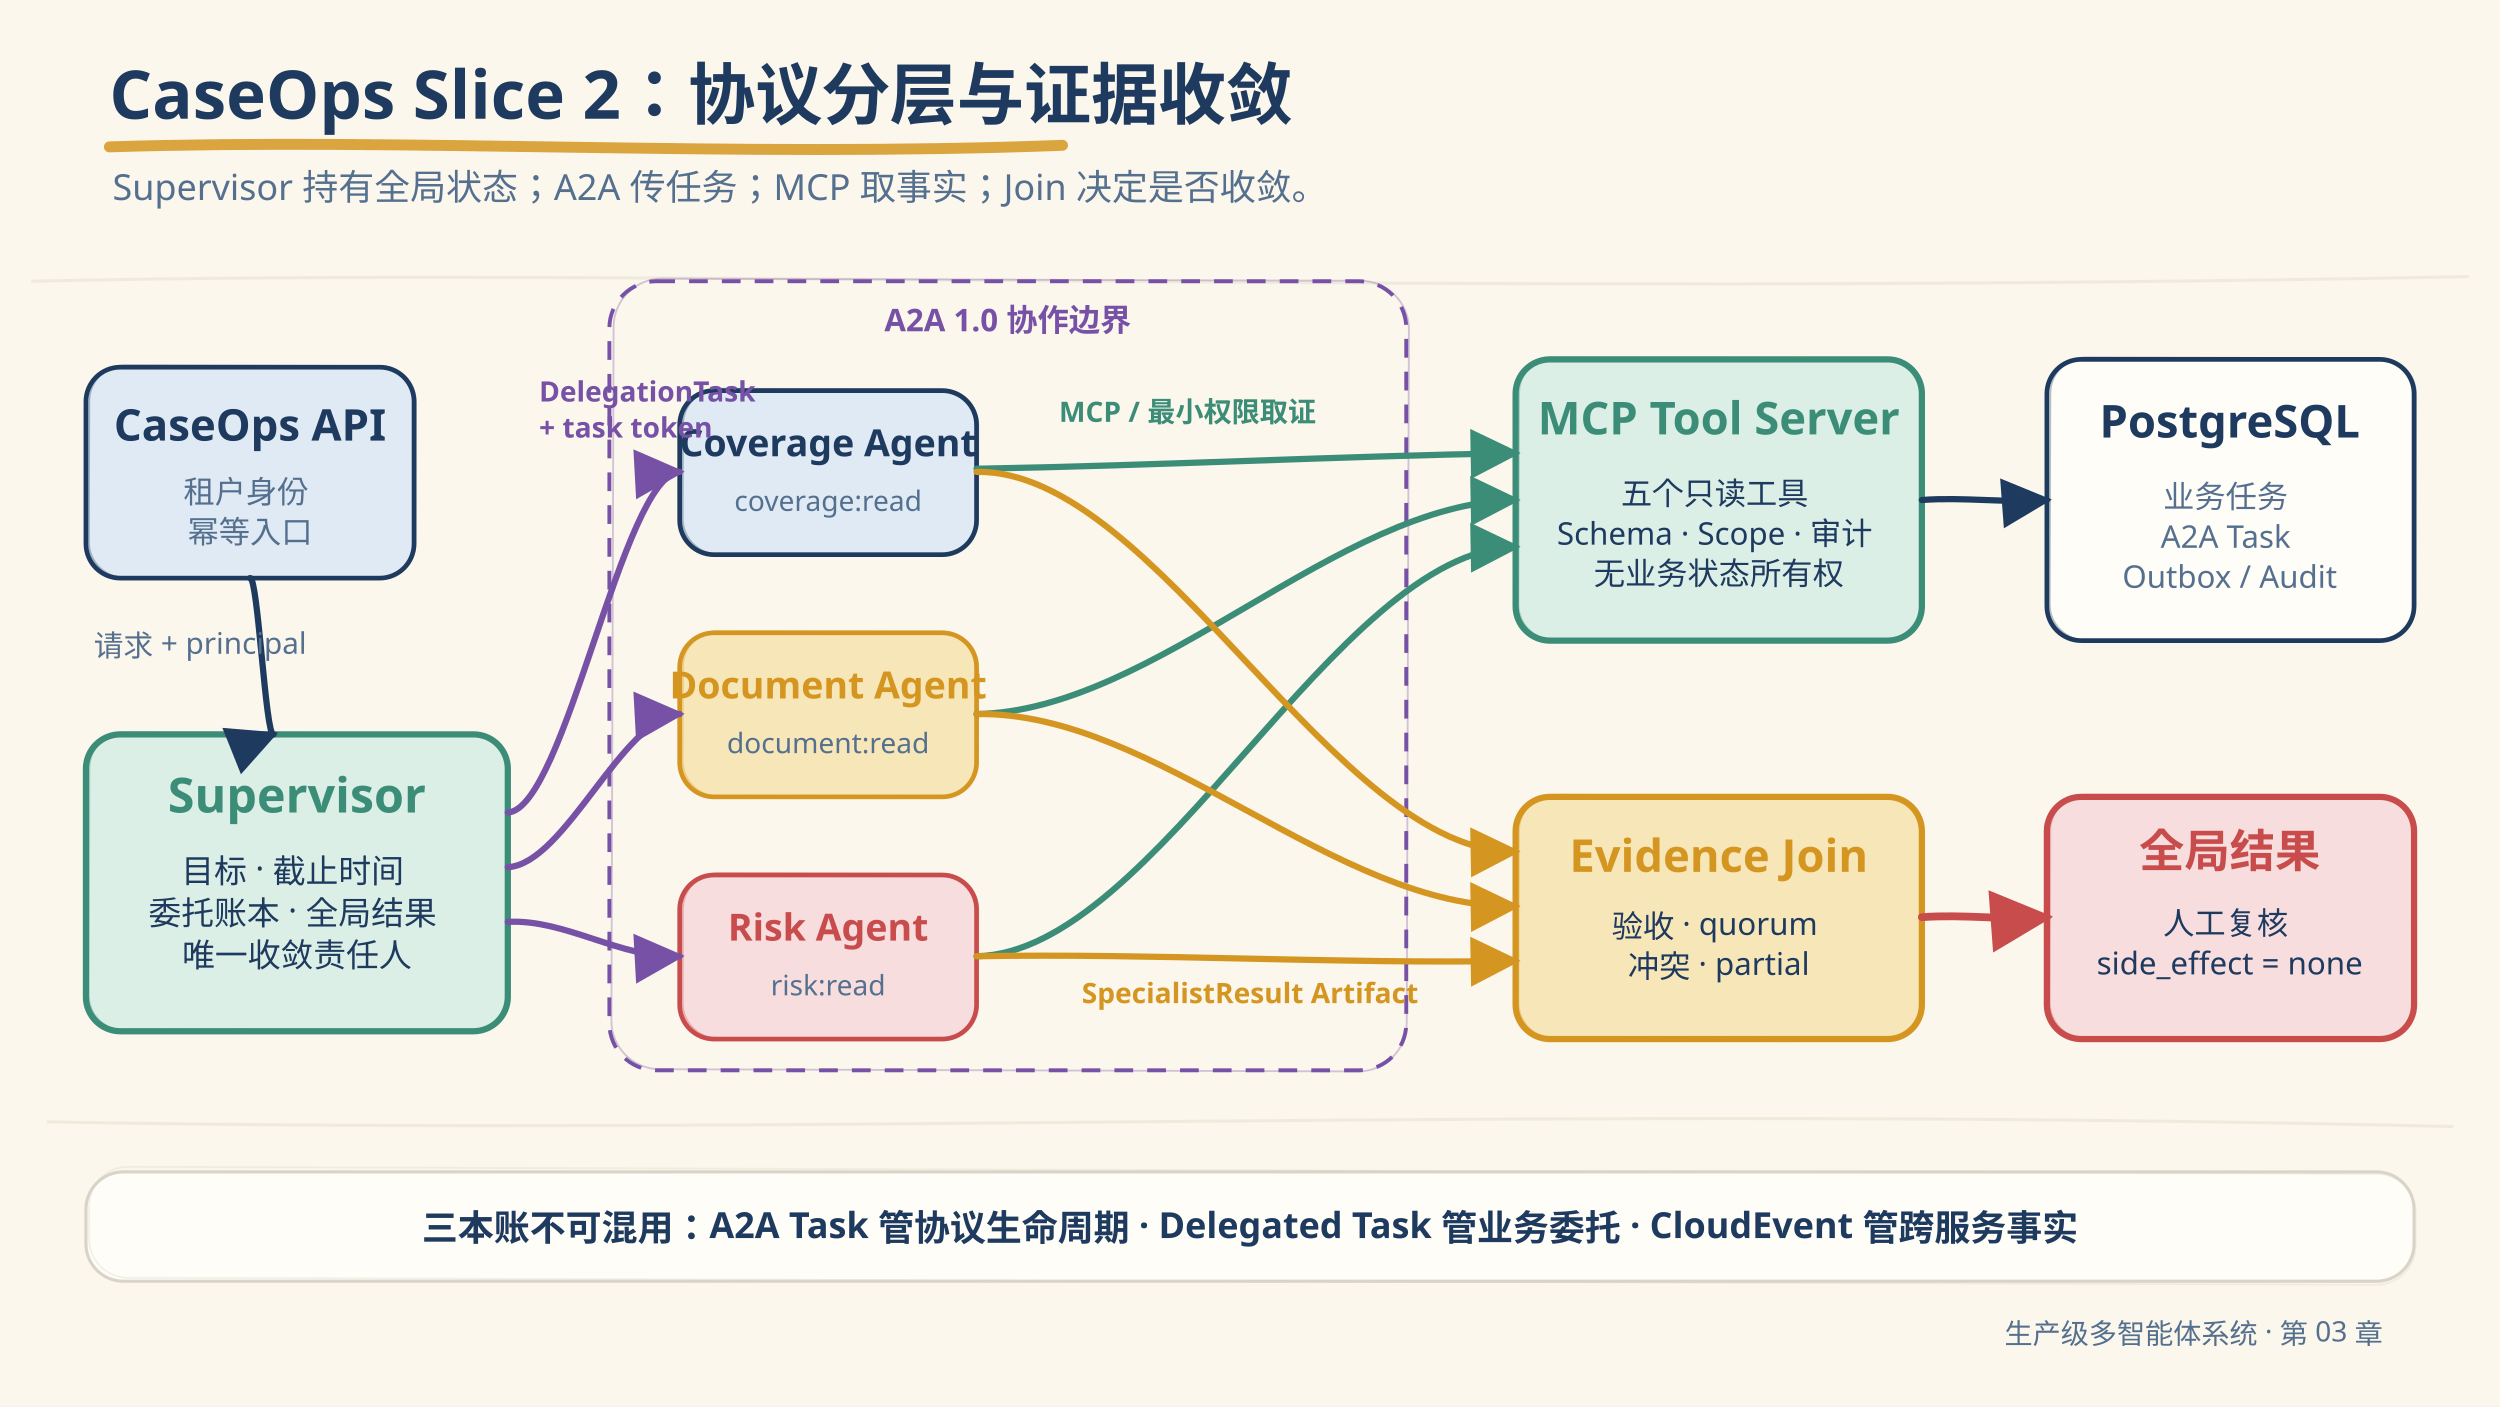
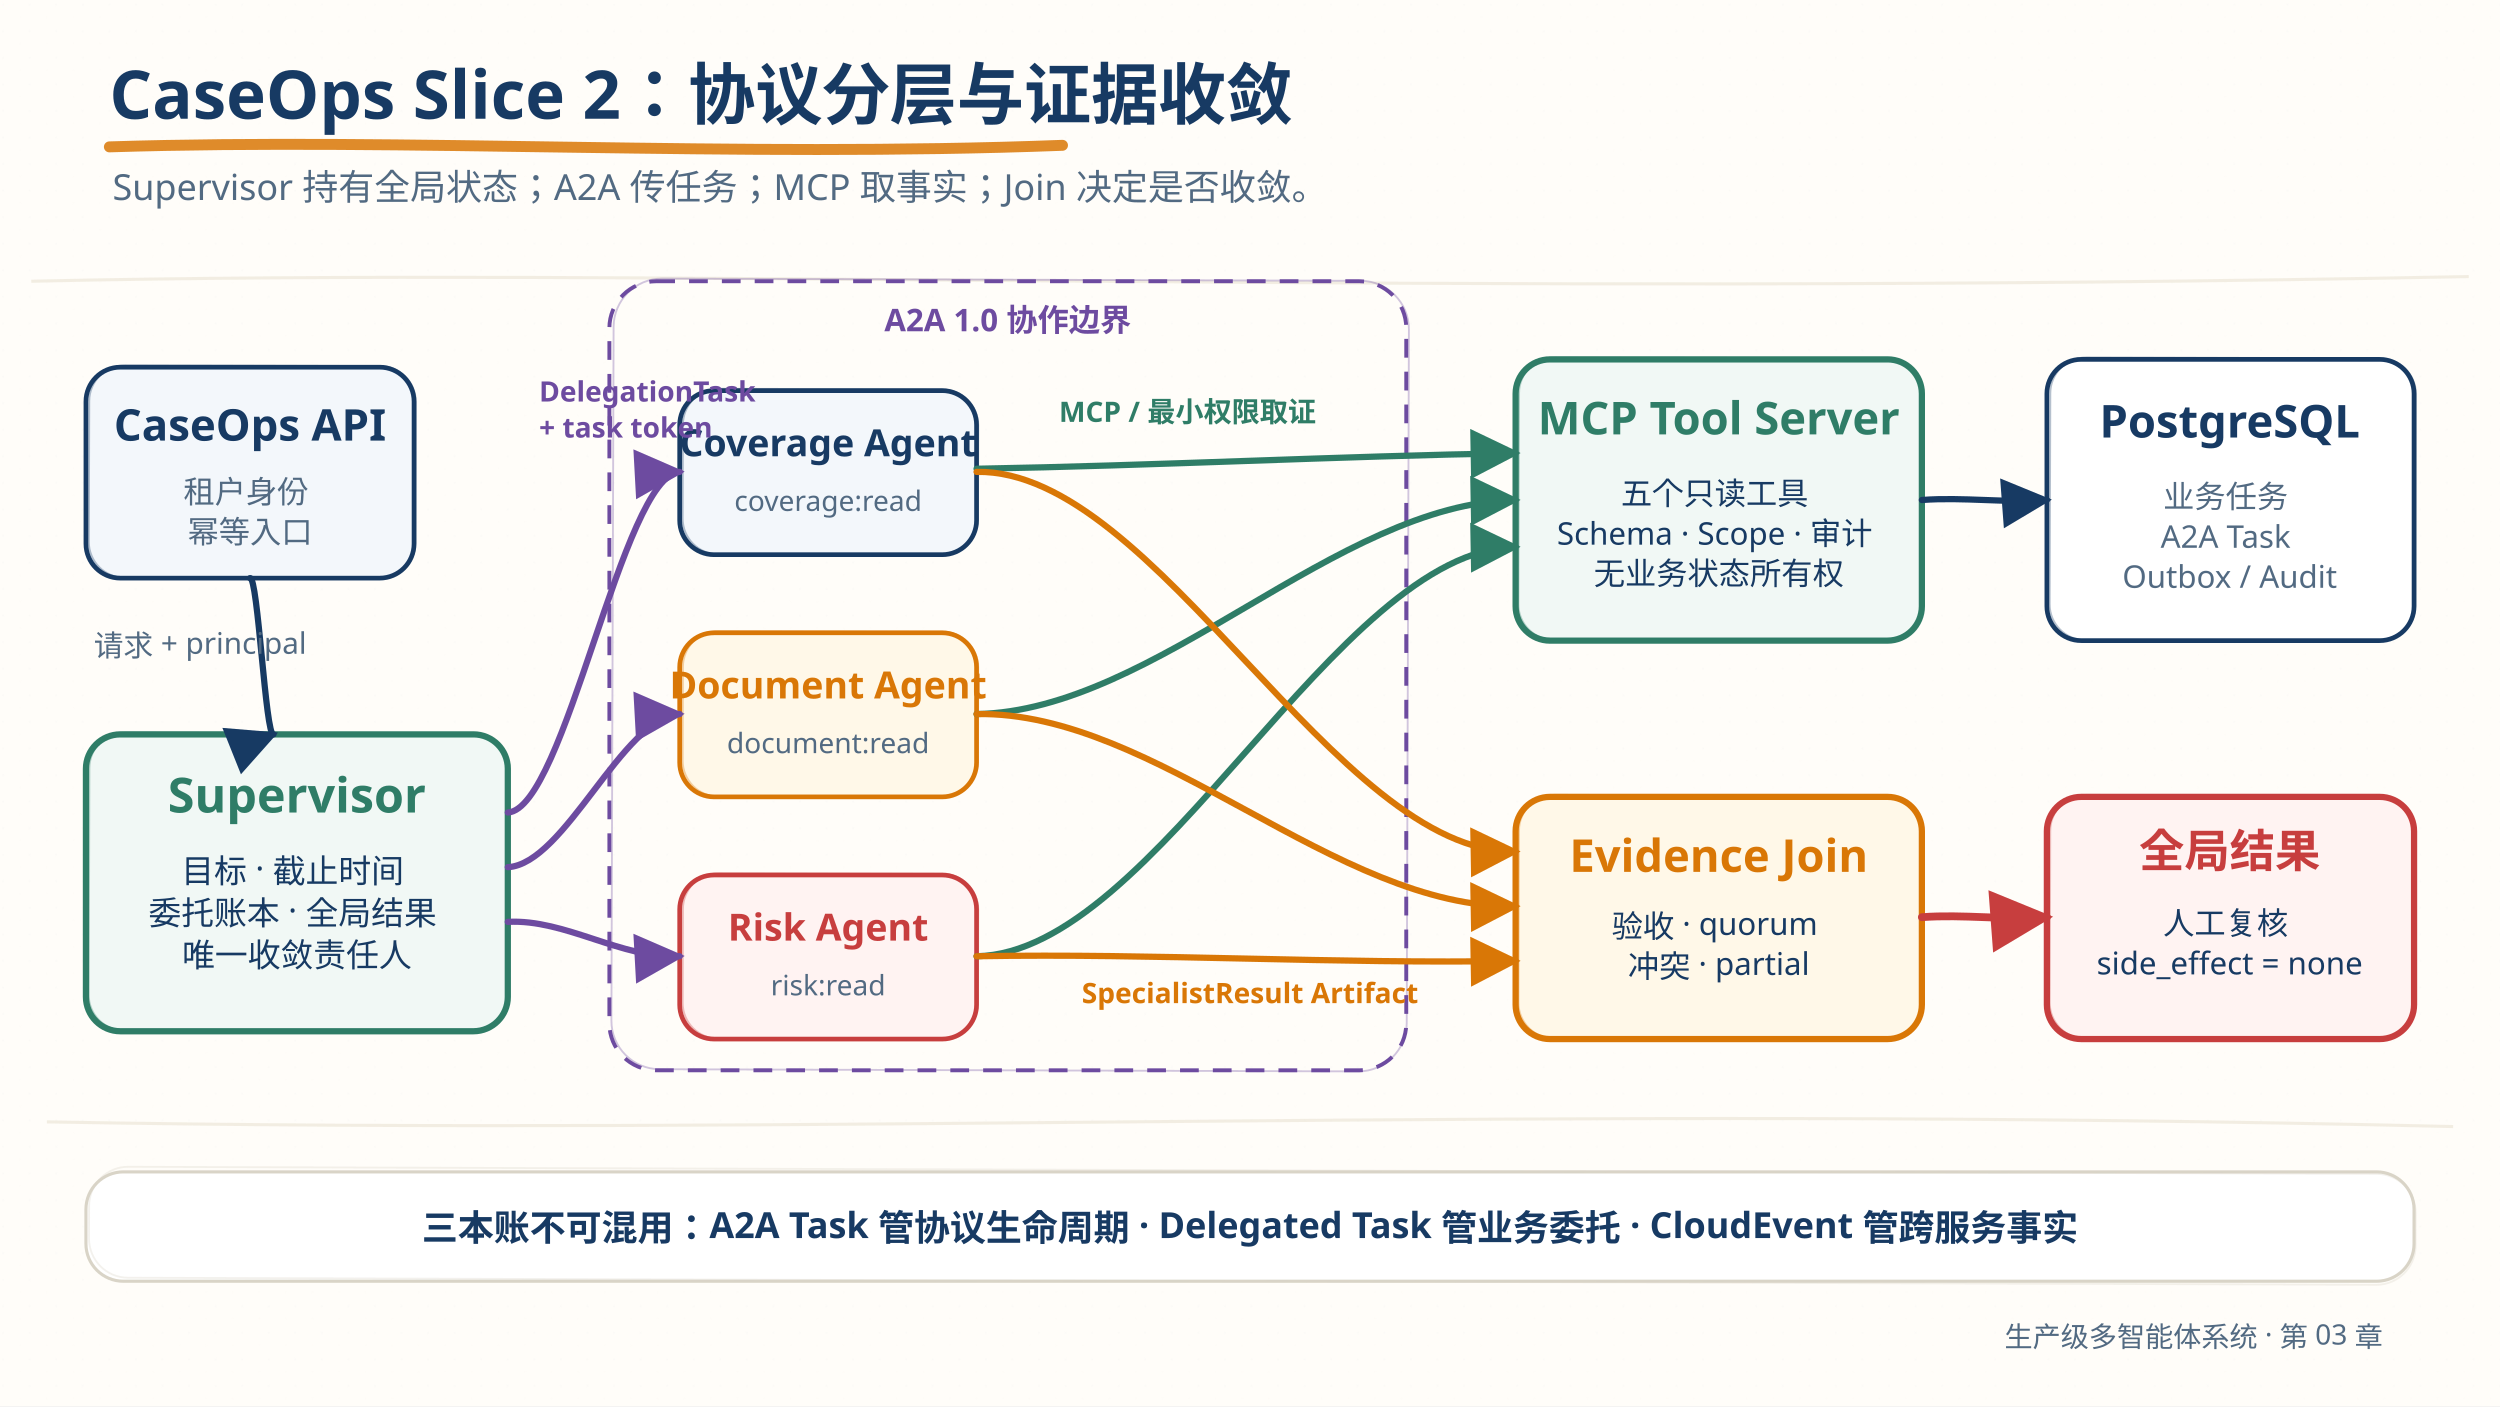
- <svg xmlns="http://www.w3.org/2000/svg" width="1600" height="900" viewBox="0 0 1600 900" role="img">
+ <svg xmlns="http://www.w3.org/2000/svg" width="1600" height="900" viewBox="0 0 1600 900" role="img" focusable="false" data-whiteboard-version="3">
  <defs>
+     <pattern id="whiteboard-paper-dots" width="17" height="17" patternUnits="userSpaceOnUse">
+       <circle cx="2" cy="3" r=".7" fill="#d7dee7" opacity=".34" />
+       <circle cx="13" cy="11" r=".45" fill="#eadfce" opacity=".3" />
+     </pattern>
    <marker id="arrow-1e3a5f" viewBox="0 0 10 10" refX="9" refY="5" markerWidth="8" markerHeight="8" orient="auto-start-reverse">
-       <path d="M 0 0 L 10 5 L 0 10 z" fill="#1e3a5f" />
+       <path d="M 0 0 L 10 5 L 0 10 z" fill="#173a63" />
    </marker>
    <marker id="arrow-d59621" viewBox="0 0 10 10" refX="9" refY="5" markerWidth="8" markerHeight="8" orient="auto-start-reverse">
-       <path d="M 0 0 L 10 5 L 0 10 z" fill="#d59621" />
+       <path d="M 0 0 L 10 5 L 0 10 z" fill="#d97706" />
    </marker>
    <marker id="arrow-3c8d77" viewBox="0 0 10 10" refX="9" refY="5" markerWidth="8" markerHeight="8" orient="auto-start-reverse">
-       <path d="M 0 0 L 10 5 L 0 10 z" fill="#3c8d77" />
+       <path d="M 0 0 L 10 5 L 0 10 z" fill="#2f7d67" />
    </marker>
    <marker id="arrow-c94c4c" viewBox="0 0 10 10" refX="9" refY="5" markerWidth="8" markerHeight="8" orient="auto-start-reverse">
-       <path d="M 0 0 L 10 5 L 0 10 z" fill="#c94c4c" />
+       <path d="M 0 0 L 10 5 L 0 10 z" fill="#c73e3e" />
    </marker>
    <marker id="arrow-7651a6" viewBox="0 0 10 10" refX="9" refY="5" markerWidth="8" markerHeight="8" orient="auto-start-reverse">
-       <path d="M 0 0 L 10 5 L 0 10 z" fill="#7651a6" />
+       <path d="M 0 0 L 10 5 L 0 10 z" fill="#6d4ba0" />
    </marker>
    <marker id="arrow-55708f" viewBox="0 0 10 10" refX="9" refY="5" markerWidth="8" markerHeight="8" orient="auto-start-reverse">
-       <path d="M 0 0 L 10 5 L 0 10 z" fill="#55708f" />
+       <path d="M 0 0 L 10 5 L 0 10 z" fill="#526a82" />
    </marker>
    <filter id="paper">
      <feTurbulence type="fractalNoise" baseFrequency=".9" numOctaves="2" seed="7" result="n" />
      <feBlend in="SourceGraphic" in2="n" mode="multiply" />
    </filter>
  </defs>
-   <rect width="1600" height="900" fill="#fbf7ec" />
+   <rect width="1600" height="900" fill="#fffdf9" />
+   <g id="whiteboard-surface" aria-hidden="true" opacity=".22">
+     <rect width="1600" height="900" fill="url(#whiteboard-paper-dots)" />
+   </g>
  <path d="M 20 180 C 420 171, 920 190, 1580 177 M 30 718 C 530 727, 980 707, 1570 721" stroke="#e7dfce" stroke-width="2" fill="none" opacity=".52" />
-   <text x="70" y="76" font-family="'Kaiti SC','STKaiti','Noto Sans SC',sans-serif" font-size="43" font-weight="760" fill="#1e3a5f" text-anchor="start" opacity="1">
+   <text x="70" y="76" font-family="'Kaiti SC','STKaiti','Noto Sans SC',sans-serif" font-size="43" font-weight="760" fill="#173a63" text-anchor="start" opacity="1">
    <tspan x="70" dy="0">CaseOps Slice 2：协议分层与证据收敛</tspan>
  </text>
-   <path d="M 70 94 C 260 88, 470 101, 680 93" fill="none" stroke="#d59621" stroke-width="7" stroke-linecap="round" opacity=".85" />
-   <text x="72" y="128" font-family="'Kaiti SC','STKaiti','Noto Sans SC',sans-serif" font-size="23" font-weight="500" fill="#55708f" text-anchor="start" opacity="1">
+   <path d="M 70 94 C 260 88, 470 101, 680 93" fill="none" stroke="#d97706" stroke-width="7" stroke-linecap="round" opacity=".85" />
+   <text x="72" y="128" font-family="'Kaiti SC','STKaiti','Noto Sans SC',sans-serif" font-size="23" font-weight="500" fill="#526a82" text-anchor="start" opacity="1">
    <tspan x="72" dy="0">Supervisor 持有全局状态；A2A 传任务；MCP 取事实；Join 决定是否收敛。</tspan>
  </text>
-   <rect x="55" y="235" width="210" height="135" rx="22" fill="#dfeaf4" stroke="#1e3a5f" stroke-width="3" />
-   <rect x="57" y="234" width="209" height="136" rx="23" fill="none" stroke="#1e3a5f" stroke-width="1.2" opacity=".32" transform="rotate(.18 160 302.5)" />
-   <text x="160" y="282" font-family="'Kaiti SC','STKaiti','Noto Sans SC',sans-serif" font-size="28" font-weight="720" fill="#1e3a5f" text-anchor="middle" opacity="1">
+   <rect x="55" y="235" width="210" height="135" rx="22" fill="#f3f7fb" stroke="#173a63" stroke-width="3" />
+   <rect x="57" y="234" width="209" height="136" rx="23" fill="none" stroke="#173a63" stroke-width="1.2" opacity=".32" transform="rotate(.18 160 302.5)" />
+   <text x="160" y="282" font-family="'Kaiti SC','STKaiti','Noto Sans SC',sans-serif" font-size="28" font-weight="720" fill="#173a63" text-anchor="middle" opacity="1">
    <tspan x="160" dy="0">CaseOps API</tspan>
  </text>
-   <text x="160" y="322" font-family="'Kaiti SC','STKaiti','Noto Sans SC',sans-serif" font-size="20" font-weight="500" fill="#55708f" text-anchor="middle" opacity="1">
+   <text x="160" y="322" font-family="'Kaiti SC','STKaiti','Noto Sans SC',sans-serif" font-size="20" font-weight="500" fill="#526a82" text-anchor="middle" opacity="1">
    <tspan x="160" dy="0">租户身份</tspan>
    <tspan x="160" dy="25.6">幂等入口</tspan>
  </text>
-   <rect x="55" y="470" width="270" height="190" rx="22" fill="#dcefe7" stroke="#3c8d77" stroke-width="4" />
-   <rect x="57" y="469" width="269" height="191" rx="23" fill="none" stroke="#3c8d77" stroke-width="1.2" opacity=".32" transform="rotate(.18 190 565)" />
-   <text x="190" y="520" font-family="'Kaiti SC','STKaiti','Noto Sans SC',sans-serif" font-size="31" font-weight="740" fill="#3c8d77" text-anchor="middle" opacity="1">
+   <rect x="55" y="470" width="270" height="190" rx="22" fill="#f1f8f5" stroke="#2f7d67" stroke-width="4" />
+   <rect x="57" y="469" width="269" height="191" rx="23" fill="none" stroke="#2f7d67" stroke-width="1.2" opacity=".32" transform="rotate(.18 190 565)" />
+   <text x="190" y="520" font-family="'Kaiti SC','STKaiti','Noto Sans SC',sans-serif" font-size="31" font-weight="740" fill="#2f7d67" text-anchor="middle" opacity="1">
    <tspan x="190" dy="0">Supervisor</tspan>
  </text>
-   <text x="190" y="565" font-family="'Kaiti SC','STKaiti','Noto Sans SC',sans-serif" font-size="21" font-weight="500" fill="#1e3a5f" text-anchor="middle" opacity="1">
+   <text x="190" y="565" font-family="'Kaiti SC','STKaiti','Noto Sans SC',sans-serif" font-size="21" font-weight="500" fill="#173a63" text-anchor="middle" opacity="1">
    <tspan x="190" dy="0">目标 · 截止时间</tspan>
    <tspan x="190" dy="26.88">委托账本 · 全局结果</tspan>
    <tspan x="190" dy="26.88">唯一收敛责任人</tspan>
  </text>
-   <path d="M 160 370 C 165 368, 170 472, 175 470" fill="none" stroke="#1e3a5f" stroke-width="4" stroke-linecap="round" marker-end="url(#arrow-1e3a5f)" opacity="1" />
-   <text x="60" y="420" font-family="'Kaiti SC','STKaiti','Noto Sans SC',sans-serif" font-size="19" font-weight="500" fill="#55708f" text-anchor="start" opacity="1">
+   <path d="M 160 370 C 165 368, 170 472, 175 470" fill="none" stroke="#173a63" stroke-width="4" stroke-linecap="round" marker-end="url(#arrow-1e3a5f)" opacity="1" />
+   <text x="60" y="420" font-family="'Kaiti SC','STKaiti','Noto Sans SC',sans-serif" font-size="19" font-weight="500" fill="#526a82" text-anchor="start" opacity="1">
    <tspan x="60" dy="0">请求 + principal</tspan>
  </text>
-   <rect x="390" y="180" width="510" height="505" rx="30" fill="none" stroke="#7651a6" stroke-width="2.5" stroke-dasharray="12 9" />
-   <rect x="392" y="179" width="509" height="506" rx="31" fill="none" stroke="#7651a6" stroke-width="1.2" opacity=".32" transform="rotate(.18 645 432.5)" />
-   <text x="645" y="212" font-family="'Kaiti SC','STKaiti','Noto Sans SC',sans-serif" font-size="20" font-weight="650" fill="#7651a6" text-anchor="middle" opacity="1">
+   <rect x="390" y="180" width="510" height="505" rx="30" fill="none" stroke="#6d4ba0" stroke-width="2.5" stroke-dasharray="12 9" />
+   <rect x="392" y="179" width="509" height="506" rx="31" fill="none" stroke="#6d4ba0" stroke-width="1.2" opacity=".32" transform="rotate(.18 645 432.5)" />
+   <text x="645" y="212" font-family="'Kaiti SC','STKaiti','Noto Sans SC',sans-serif" font-size="20" font-weight="650" fill="#6d4ba0" text-anchor="middle" opacity="1">
    <tspan x="645" dy="0">A2A 1.0 协作边界</tspan>
  </text>
-   <rect x="435" y="250" width="190" height="105" rx="22" fill="#dfeaf4" stroke="#1e3a5f" stroke-width="3" />
-   <rect x="437" y="249" width="189" height="106" rx="23" fill="none" stroke="#1e3a5f" stroke-width="1.2" opacity=".32" transform="rotate(.18 530 302.5)" />
-   <text x="530" y="292" font-family="'Kaiti SC','STKaiti','Noto Sans SC',sans-serif" font-size="24" font-weight="700" fill="#1e3a5f" text-anchor="middle" opacity="1">
+   <rect x="435" y="250" width="190" height="105" rx="22" fill="#f3f7fb" stroke="#173a63" stroke-width="3" />
+   <rect x="437" y="249" width="189" height="106" rx="23" fill="none" stroke="#173a63" stroke-width="1.2" opacity=".32" transform="rotate(.18 530 302.5)" />
+   <text x="530" y="292" font-family="'Kaiti SC','STKaiti','Noto Sans SC',sans-serif" font-size="24" font-weight="700" fill="#173a63" text-anchor="middle" opacity="1">
    <tspan x="530" dy="0">Coverage Agent</tspan>
  </text>
-   <text x="530" y="327" font-family="'Kaiti SC','STKaiti','Noto Sans SC',sans-serif" font-size="18" font-weight="500" fill="#55708f" text-anchor="middle" opacity="1">
+   <text x="530" y="327" font-family="'Kaiti SC','STKaiti','Noto Sans SC',sans-serif" font-size="18" font-weight="500" fill="#526a82" text-anchor="middle" opacity="1">
    <tspan x="530" dy="0">coverage:read</tspan>
  </text>
-   <rect x="435" y="405" width="190" height="105" rx="22" fill="#f7e7b8" stroke="#d59621" stroke-width="3" />
-   <rect x="437" y="404" width="189" height="106" rx="23" fill="none" stroke="#d59621" stroke-width="1.2" opacity=".32" transform="rotate(.18 530 457.5)" />
-   <text x="530" y="447" font-family="'Kaiti SC','STKaiti','Noto Sans SC',sans-serif" font-size="24" font-weight="700" fill="#d59621" text-anchor="middle" opacity="1">
+   <rect x="435" y="405" width="190" height="105" rx="22" fill="#fff8e8" stroke="#d97706" stroke-width="3" />
+   <rect x="437" y="404" width="189" height="106" rx="23" fill="none" stroke="#d97706" stroke-width="1.2" opacity=".32" transform="rotate(.18 530 457.5)" />
+   <text x="530" y="447" font-family="'Kaiti SC','STKaiti','Noto Sans SC',sans-serif" font-size="24" font-weight="700" fill="#d97706" text-anchor="middle" opacity="1">
    <tspan x="530" dy="0">Document Agent</tspan>
  </text>
-   <text x="530" y="482" font-family="'Kaiti SC','STKaiti','Noto Sans SC',sans-serif" font-size="18" font-weight="500" fill="#55708f" text-anchor="middle" opacity="1">
+   <text x="530" y="482" font-family="'Kaiti SC','STKaiti','Noto Sans SC',sans-serif" font-size="18" font-weight="500" fill="#526a82" text-anchor="middle" opacity="1">
    <tspan x="530" dy="0">document:read</tspan>
  </text>
-   <rect x="435" y="560" width="190" height="105" rx="22" fill="#f7dddd" stroke="#c94c4c" stroke-width="3" />
-   <rect x="437" y="559" width="189" height="106" rx="23" fill="none" stroke="#c94c4c" stroke-width="1.2" opacity=".32" transform="rotate(.18 530 612.5)" />
-   <text x="530" y="602" font-family="'Kaiti SC','STKaiti','Noto Sans SC',sans-serif" font-size="24" font-weight="700" fill="#c94c4c" text-anchor="middle" opacity="1">
+   <rect x="435" y="560" width="190" height="105" rx="22" fill="#fff3f2" stroke="#c73e3e" stroke-width="3" />
+   <rect x="437" y="559" width="189" height="106" rx="23" fill="none" stroke="#c73e3e" stroke-width="1.2" opacity=".32" transform="rotate(.18 530 612.5)" />
+   <text x="530" y="602" font-family="'Kaiti SC','STKaiti','Noto Sans SC',sans-serif" font-size="24" font-weight="700" fill="#c73e3e" text-anchor="middle" opacity="1">
    <tspan x="530" dy="0">Risk Agent</tspan>
  </text>
-   <text x="530" y="637" font-family="'Kaiti SC','STKaiti','Noto Sans SC',sans-serif" font-size="18" font-weight="500" fill="#55708f" text-anchor="middle" opacity="1">
+   <text x="530" y="637" font-family="'Kaiti SC','STKaiti','Noto Sans SC',sans-serif" font-size="18" font-weight="500" fill="#526a82" text-anchor="middle" opacity="1">
    <tspan x="530" dy="0">risk:read</tspan>
  </text>
-   <path d="M 325 520 C 361.667 518, 398.333 304, 435 302" fill="none" stroke="#7651a6" stroke-width="4" stroke-linecap="round" marker-end="url(#arrow-7651a6)" opacity="1" />
-   <path d="M 325 555 C 361.667 553, 398.333 459, 435 457" fill="none" stroke="#7651a6" stroke-width="4" stroke-linecap="round" marker-end="url(#arrow-7651a6)" opacity="1" />
-   <path d="M 325 590 C 361.667 588, 398.333 614, 435 612" fill="none" stroke="#7651a6" stroke-width="4" stroke-linecap="round" marker-end="url(#arrow-7651a6)" opacity="1" />
-   <text x="345" y="257" font-family="'Kaiti SC','STKaiti','Noto Sans SC',sans-serif" font-size="18" font-weight="650" fill="#7651a6" text-anchor="start" opacity="1">
+   <path d="M 325 520 C 361.667 518, 398.333 304, 435 302" fill="none" stroke="#6d4ba0" stroke-width="4" stroke-linecap="round" marker-end="url(#arrow-7651a6)" opacity="1" />
+   <path d="M 325 555 C 361.667 553, 398.333 459, 435 457" fill="none" stroke="#6d4ba0" stroke-width="4" stroke-linecap="round" marker-end="url(#arrow-7651a6)" opacity="1" />
+   <path d="M 325 590 C 361.667 588, 398.333 614, 435 612" fill="none" stroke="#6d4ba0" stroke-width="4" stroke-linecap="round" marker-end="url(#arrow-7651a6)" opacity="1" />
+   <text x="345" y="257" font-family="'Kaiti SC','STKaiti','Noto Sans SC',sans-serif" font-size="18" font-weight="650" fill="#6d4ba0" text-anchor="start" opacity="1">
    <tspan x="345" dy="0">DelegationTask</tspan>
    <tspan x="345" dy="23.04">+ task token</tspan>
  </text>
-   <rect x="970" y="230" width="260" height="180" rx="22" fill="#dcefe7" stroke="#3c8d77" stroke-width="4" />
-   <rect x="972" y="229" width="259" height="181" rx="23" fill="none" stroke="#3c8d77" stroke-width="1.2" opacity=".32" transform="rotate(.18 1100 320)" />
-   <text x="1100" y="278" font-family="'Kaiti SC','STKaiti','Noto Sans SC',sans-serif" font-size="29" font-weight="730" fill="#3c8d77" text-anchor="middle" opacity="1">
+   <rect x="970" y="230" width="260" height="180" rx="22" fill="#f1f8f5" stroke="#2f7d67" stroke-width="4" />
+   <rect x="972" y="229" width="259" height="181" rx="23" fill="none" stroke="#2f7d67" stroke-width="1.2" opacity=".32" transform="rotate(.18 1100 320)" />
+   <text x="1100" y="278" font-family="'Kaiti SC','STKaiti','Noto Sans SC',sans-serif" font-size="29" font-weight="730" fill="#2f7d67" text-anchor="middle" opacity="1">
    <tspan x="1100" dy="0">MCP Tool Server</tspan>
  </text>
-   <text x="1100" y="323" font-family="'Kaiti SC','STKaiti','Noto Sans SC',sans-serif" font-size="20" font-weight="500" fill="#1e3a5f" text-anchor="middle" opacity="1">
+   <text x="1100" y="323" font-family="'Kaiti SC','STKaiti','Noto Sans SC',sans-serif" font-size="20" font-weight="500" fill="#173a63" text-anchor="middle" opacity="1">
    <tspan x="1100" dy="0">五个只读工具</tspan>
    <tspan x="1100" dy="25.6">Schema · Scope · 审计</tspan>
    <tspan x="1100" dy="25.6">无业务状态所有权</tspan>
  </text>
-   <path d="M 625 300 C 740 298, 855 292, 970 290" fill="none" stroke="#3c8d77" stroke-width="4" stroke-linecap="round" marker-end="url(#arrow-3c8d77)" opacity="1" />
-   <path d="M 625 457 C 740 455, 855 322, 970 320" fill="none" stroke="#3c8d77" stroke-width="4" stroke-linecap="round" marker-end="url(#arrow-3c8d77)" opacity="1" />
-   <path d="M 625 612 C 740 610, 855 352, 970 350" fill="none" stroke="#3c8d77" stroke-width="4" stroke-linecap="round" marker-end="url(#arrow-3c8d77)" opacity="1" />
-   <text x="760" y="270" font-family="'Kaiti SC','STKaiti','Noto Sans SC',sans-serif" font-size="18" font-weight="650" fill="#3c8d77" text-anchor="middle" opacity="1">
+   <path d="M 625 300 C 740 298, 855 292, 970 290" fill="none" stroke="#2f7d67" stroke-width="4" stroke-linecap="round" marker-end="url(#arrow-3c8d77)" opacity="1" />
+   <path d="M 625 457 C 740 455, 855 322, 970 320" fill="none" stroke="#2f7d67" stroke-width="4" stroke-linecap="round" marker-end="url(#arrow-3c8d77)" opacity="1" />
+   <path d="M 625 612 C 740 610, 855 352, 970 350" fill="none" stroke="#2f7d67" stroke-width="4" stroke-linecap="round" marker-end="url(#arrow-3c8d77)" opacity="1" />
+   <text x="760" y="270" font-family="'Kaiti SC','STKaiti','Noto Sans SC',sans-serif" font-size="18" font-weight="650" fill="#2f7d67" text-anchor="middle" opacity="1">
    <tspan x="760" dy="0">MCP / 最小权限取证</tspan>
  </text>
-   <rect x="1310" y="230" width="235" height="180" rx="22" fill="#fffdf7" stroke="#1e3a5f" stroke-width="3" />
-   <rect x="1312" y="229" width="234" height="181" rx="23" fill="none" stroke="#1e3a5f" stroke-width="1.2" opacity=".32" transform="rotate(.18 1427.5 320)" />
-   <text x="1427" y="280" font-family="'Kaiti SC','STKaiti','Noto Sans SC',sans-serif" font-size="29" font-weight="730" fill="#1e3a5f" text-anchor="middle" opacity="1">
+   <rect x="1310" y="230" width="235" height="180" rx="22" fill="#ffffff" stroke="#173a63" stroke-width="3" />
+   <rect x="1312" y="229" width="234" height="181" rx="23" fill="none" stroke="#173a63" stroke-width="1.2" opacity=".32" transform="rotate(.18 1427.5 320)" />
+   <text x="1427" y="280" font-family="'Kaiti SC','STKaiti','Noto Sans SC',sans-serif" font-size="29" font-weight="730" fill="#173a63" text-anchor="middle" opacity="1">
    <tspan x="1427" dy="0">PostgreSQL</tspan>
  </text>
-   <text x="1427" y="325" font-family="'Kaiti SC','STKaiti','Noto Sans SC',sans-serif" font-size="20" font-weight="500" fill="#55708f" text-anchor="middle" opacity="1">
+   <text x="1427" y="325" font-family="'Kaiti SC','STKaiti','Noto Sans SC',sans-serif" font-size="20" font-weight="500" fill="#526a82" text-anchor="middle" opacity="1">
    <tspan x="1427" dy="0">业务任务</tspan>
    <tspan x="1427" dy="25.6">A2A Task</tspan>
    <tspan x="1427" dy="25.6">Outbox / Audit</tspan>
  </text>
-   <path d="M 1230 320 C 1256.667 318, 1283.333 322, 1310 320" fill="none" stroke="#1e3a5f" stroke-width="4" stroke-linecap="round" marker-end="url(#arrow-1e3a5f)" opacity="1" />
-   <rect x="970" y="510" width="260" height="155" rx="22" fill="#f7e7b8" stroke="#d59621" stroke-width="4" />
-   <rect x="972" y="509" width="259" height="156" rx="23" fill="none" stroke="#d59621" stroke-width="1.2" opacity=".32" transform="rotate(.18 1100 587.5)" />
-   <text x="1100" y="558" font-family="'Kaiti SC','STKaiti','Noto Sans SC',sans-serif" font-size="29" font-weight="730" fill="#d59621" text-anchor="middle" opacity="1">
+   <path d="M 1230 320 C 1256.667 318, 1283.333 322, 1310 320" fill="none" stroke="#173a63" stroke-width="4" stroke-linecap="round" marker-end="url(#arrow-1e3a5f)" opacity="1" />
+   <rect x="970" y="510" width="260" height="155" rx="22" fill="#fff8e8" stroke="#d97706" stroke-width="4" />
+   <rect x="972" y="509" width="259" height="156" rx="23" fill="none" stroke="#d97706" stroke-width="1.2" opacity=".32" transform="rotate(.18 1100 587.5)" />
+   <text x="1100" y="558" font-family="'Kaiti SC','STKaiti','Noto Sans SC',sans-serif" font-size="29" font-weight="730" fill="#d97706" text-anchor="middle" opacity="1">
    <tspan x="1100" dy="0">Evidence Join</tspan>
  </text>
-   <text x="1100" y="600" font-family="'Kaiti SC','STKaiti','Noto Sans SC',sans-serif" font-size="20" font-weight="500" fill="#1e3a5f" text-anchor="middle" opacity="1">
+   <text x="1100" y="600" font-family="'Kaiti SC','STKaiti','Noto Sans SC',sans-serif" font-size="20" font-weight="500" fill="#173a63" text-anchor="middle" opacity="1">
    <tspan x="1100" dy="0">验收 · quorum</tspan>
    <tspan x="1100" dy="25.6">冲突 · partial</tspan>
  </text>
-   <path d="M 625 302 C 740 300, 855 547, 970 545" fill="none" stroke="#d59621" stroke-width="4" stroke-linecap="round" marker-end="url(#arrow-d59621)" opacity="1" />
-   <path d="M 625 457 C 740 455, 855 582, 970 580" fill="none" stroke="#d59621" stroke-width="4" stroke-linecap="round" marker-end="url(#arrow-d59621)" opacity="1" />
-   <path d="M 625 612 C 740 610, 855 617, 970 615" fill="none" stroke="#d59621" stroke-width="4" stroke-linecap="round" marker-end="url(#arrow-d59621)" opacity="1" />
-   <text x="800" y="642" font-family="'Kaiti SC','STKaiti','Noto Sans SC',sans-serif" font-size="18" font-weight="650" fill="#d59621" text-anchor="middle" opacity="1">
+   <path d="M 625 302 C 740 300, 855 547, 970 545" fill="none" stroke="#d97706" stroke-width="4" stroke-linecap="round" marker-end="url(#arrow-d59621)" opacity="1" />
+   <path d="M 625 457 C 740 455, 855 582, 970 580" fill="none" stroke="#d97706" stroke-width="4" stroke-linecap="round" marker-end="url(#arrow-d59621)" opacity="1" />
+   <path d="M 625 612 C 740 610, 855 617, 970 615" fill="none" stroke="#d97706" stroke-width="4" stroke-linecap="round" marker-end="url(#arrow-d59621)" opacity="1" />
+   <text x="800" y="642" font-family="'Kaiti SC','STKaiti','Noto Sans SC',sans-serif" font-size="18" font-weight="650" fill="#d97706" text-anchor="middle" opacity="1">
    <tspan x="800" dy="0">SpecialistResult Artifact</tspan>
  </text>
-   <rect x="1310" y="510" width="235" height="155" rx="22" fill="#f7dddd" stroke="#c94c4c" stroke-width="4" />
-   <rect x="1312" y="509" width="234" height="156" rx="23" fill="none" stroke="#c94c4c" stroke-width="1.2" opacity=".32" transform="rotate(.18 1427.5 587.5)" />
-   <text x="1427" y="555" font-family="'Kaiti SC','STKaiti','Noto Sans SC',sans-serif" font-size="29" font-weight="730" fill="#c94c4c" text-anchor="middle" opacity="1">
+   <rect x="1310" y="510" width="235" height="155" rx="22" fill="#fff3f2" stroke="#c73e3e" stroke-width="4" />
+   <rect x="1312" y="509" width="234" height="156" rx="23" fill="none" stroke="#c73e3e" stroke-width="1.2" opacity=".32" transform="rotate(.18 1427.5 587.5)" />
+   <text x="1427" y="555" font-family="'Kaiti SC','STKaiti','Noto Sans SC',sans-serif" font-size="29" font-weight="730" fill="#c73e3e" text-anchor="middle" opacity="1">
    <tspan x="1427" dy="0">全局结果</tspan>
  </text>
-   <text x="1427" y="598" font-family="'Kaiti SC','STKaiti','Noto Sans SC',sans-serif" font-size="20" font-weight="500" fill="#1e3a5f" text-anchor="middle" opacity="1">
+   <text x="1427" y="598" font-family="'Kaiti SC','STKaiti','Noto Sans SC',sans-serif" font-size="20" font-weight="500" fill="#173a63" text-anchor="middle" opacity="1">
    <tspan x="1427" dy="0">人工复核</tspan>
    <tspan x="1427" dy="25.6">side_effect = none</tspan>
  </text>
-   <path d="M 1230 587 C 1256.667 585, 1283.333 589, 1310 587" fill="none" stroke="#c94c4c" stroke-width="5" stroke-linecap="round" marker-end="url(#arrow-c94c4c)" opacity="1" />
-   <rect x="55" y="750" width="1490" height="70" rx="24" fill="#fffdf7" stroke="#d9d4c7" stroke-width="2" />
+   <path d="M 1230 587 C 1256.667 585, 1283.333 589, 1310 587" fill="none" stroke="#c73e3e" stroke-width="5" stroke-linecap="round" marker-end="url(#arrow-c94c4c)" opacity="1" />
+   <rect x="55" y="750" width="1490" height="70" rx="24" fill="#ffffff" stroke="#d9d4c7" stroke-width="2" />
  <rect x="57" y="749" width="1489" height="71" rx="25" fill="none" stroke="#d9d4c7" stroke-width="1.2" opacity=".32" transform="rotate(.18 800 785)" />
-   <text x="800" y="794" font-family="'Kaiti SC','STKaiti','Noto Sans SC',sans-serif" font-size="23" font-weight="650" fill="#1e3a5f" text-anchor="middle" opacity="1">
+   <text x="800" y="794" font-family="'Kaiti SC','STKaiti','Noto Sans SC',sans-serif" font-size="23" font-weight="650" fill="#173a63" text-anchor="middle" opacity="1">
    <tspan x="800" dy="0">三本账不可混用：A2A Task 管协议生命周期  ·  Delegated Task 管业务委托  ·  CloudEvent 管跨服务事实</tspan>
  </text>
-   <text x="1525" y="860" font-family="'Kaiti SC','STKaiti',sans-serif" font-size="18" fill="#55708f" text-anchor="end">生产级多智能体系统 · 第 03 章</text>
+   <text id="whiteboard-footer" x="1525" y="862" font-family="'Kaiti SC','STKaiti','Noto Sans SC',sans-serif" font-size="18" fill="#526a82" text-anchor="end">生产级多智能体系统 · 第 03 章</text>
</svg>
